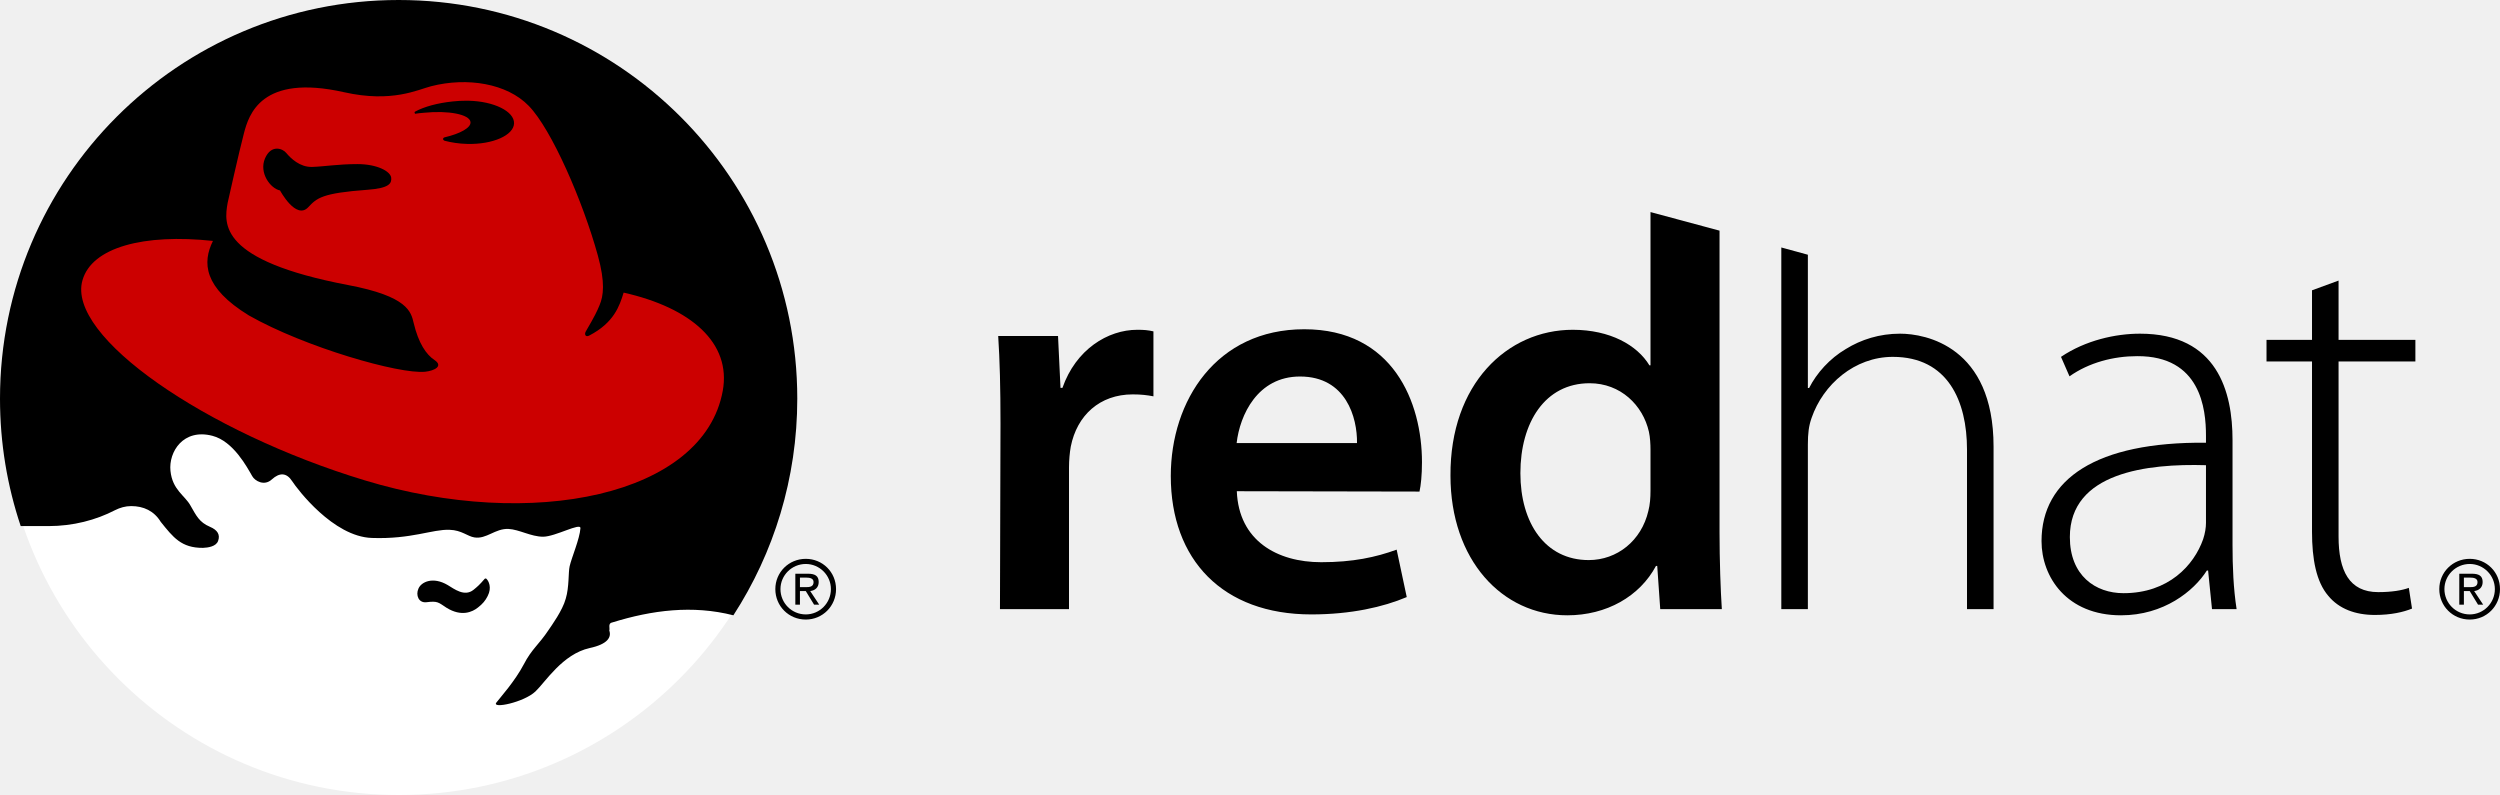
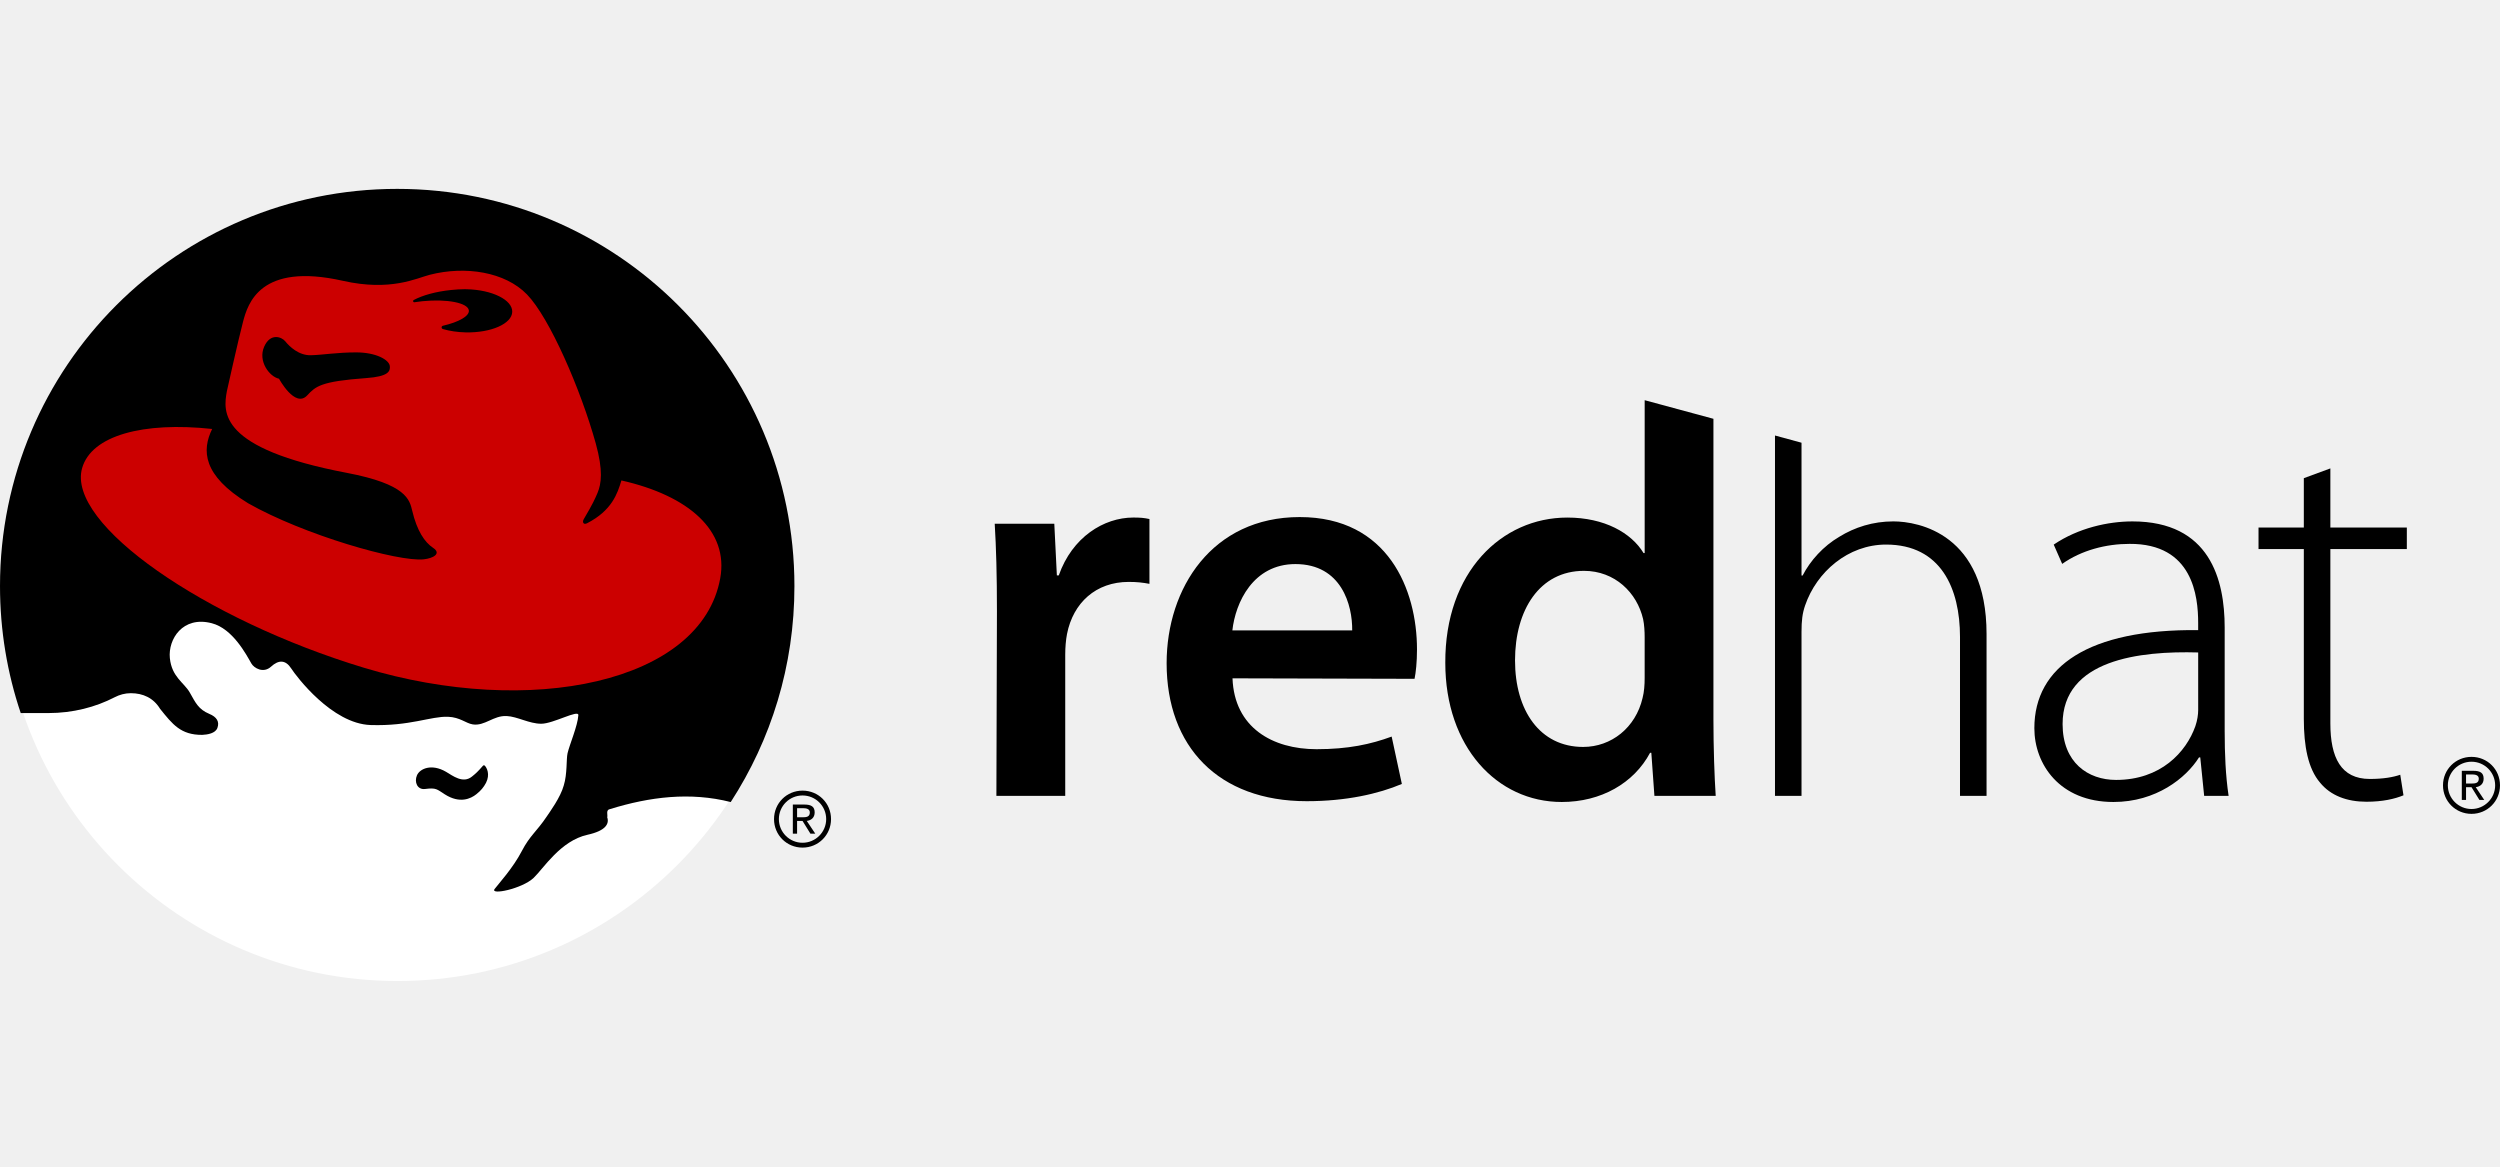
- <svg xmlns="http://www.w3.org/2000/svg" xmlns:xlink="http://www.w3.org/1999/xlink" version="1.0" width="141.23" height="44.911" id="logo">
-   <defs id="defs12" />
-   <g transform="translate(-21.69,-41.33)" id="shadowman-logo">
-     <path d="M 55.68,68.5 C 55.68,79.69 46.62,88.76 35.43,88.76 C 24.25,88.76 15.18,79.69 15.18,68.5 C 15.18,57.32 24.25,48.25 35.43,48.25 C 46.62,48.25 55.68,57.32 55.68,68.5 z" transform="matrix(1.10693,0,0,1.10693,5.005761,-12.00975)" id="white" style="fill:#ffffff" />
-     <path d="M 147.81,72.13 C 147.81,73.33 147.86,74.58 148.04,75.74 L 146.65,75.74 L 146.43,73.56 L 146.36,73.56 C 145.62,74.73 143.92,76.09 141.51,76.09 C 138.45,76.09 137.02,73.93 137.02,71.9 C 137.02,68.39 140.12,66.28 146.31,66.34 L 146.31,65.94 C 146.31,64.43 146.01,61.43 142.42,61.45 C 141.09,61.45 139.7,61.81 138.6,62.59 L 138.12,61.49 C 139.51,60.55 141.21,60.18 142.58,60.18 C 146.97,60.18 147.81,63.48 147.81,66.19 L 147.81,72.13 L 147.81,72.13 z M 146.31,67.61 C 143,67.51 138.62,68.02 138.62,71.67 C 138.62,73.85 140.07,74.84 141.65,74.84 C 144.19,74.84 145.63,73.27 146.15,71.79 C 146.26,71.46 146.31,71.13 146.31,70.87 L 146.31,67.61 L 146.31,67.61 z M 153.8,57.18 L 153.8,60.53 L 158.14,60.53 L 158.14,61.75 L 153.8,61.75 L 153.8,71.64 C 153.8,73.57 154.4,74.78 156.04,74.78 C 156.82,74.78 157.38,74.68 157.77,74.54 L 157.95,75.71 C 157.46,75.91 156.77,76.07 155.85,76.07 C 154.74,76.07 153.82,75.72 153.22,74.99 C 152.54,74.2 152.3,72.92 152.3,71.37 L 152.3,61.75 L 149.73,61.75 L 149.73,60.53 L 152.3,60.53 L 152.3,57.73 L 153.8,57.18 z M 129.03,60.18 C 127.87,60.18 126.83,60.51 125.96,61.05 C 125.06,61.58 124.32,62.4 123.89,63.25 L 123.82,63.25 L 123.82,55.72 L 122.32,55.31 L 122.32,75.74 L 123.82,75.74 L 123.82,66.44 C 123.82,65.82 123.87,65.39 124.03,64.94 C 124.68,63.05 126.46,61.49 128.62,61.49 C 131.73,61.49 132.81,63.99 132.81,66.73 L 132.81,75.74 L 134.31,75.74 L 134.31,66.56 C 134.31,60.9 130.47,60.18 129.03,60.18 z" id="hat" style="fill:#000000" />
-     <path d="M 78.21,65.27 C 78.21,63.21 78.17,61.69 78.08,60.31 L 81.46,60.31 L 81.6,63.24 L 81.71,63.24 C 82.47,61.07 84.27,59.96 85.94,59.96 C 86.32,59.96 86.54,59.98 86.85,60.05 L 86.85,63.72 C 86.49,63.65 86.15,63.61 85.68,63.61 C 83.82,63.61 82.53,64.79 82.18,66.56 C 82.12,66.9 82.08,67.32 82.08,67.74 L 82.08,75.74 L 78.18,75.74 L 78.21,65.27 z M 91.56,69.08 C 91.67,71.87 93.83,73.09 96.33,73.09 C 98.12,73.09 99.41,72.81 100.59,72.38 L 101.16,75.06 C 99.84,75.62 98.01,76.04 95.77,76.04 C 90.76,76.04 87.83,72.95 87.83,68.22 C 87.83,63.96 90.41,59.93 95.37,59.93 C 100.39,59.93 102.02,64.06 102.02,67.44 C 102.02,68.16 101.96,68.74 101.88,69.1 L 91.56,69.08 z M 98.35,66.36 C 98.37,64.93 97.74,62.6 95.13,62.6 C 92.73,62.6 91.73,64.78 91.55,66.36 L 98.35,66.36 z M 118.83,54.36 L 114.93,53.31 L 114.93,61.97 L 114.87,61.97 C 114.18,60.83 112.65,59.96 110.54,59.96 C 106.83,59.96 103.6,63.03 103.63,68.2 C 103.63,72.95 106.54,76.09 110.23,76.09 C 112.45,76.09 114.32,75.02 115.24,73.3 L 115.31,73.3 L 115.48,75.74 L 118.96,75.74 C 118.89,74.69 118.83,72.99 118.83,71.41 L 118.83,54.36 L 118.83,54.36 z M 114.93,69.05 C 114.93,69.46 114.9,69.84 114.81,70.19 C 114.42,71.88 113.04,72.97 111.44,72.97 C 108.99,72.97 107.58,70.89 107.58,68.06 C 107.58,65.2 108.97,62.98 111.49,62.98 C 113.24,62.98 114.5,64.22 114.84,65.72 C 114.91,66.04 114.93,66.43 114.93,66.74 L 114.93,69.05 L 114.93,69.05 z" id="red" style="fill:#000000" />
-     <path d="M 63.12,76.09 C 60.81,75.5 58.52,75.8 56.29,76.49 C 56.01,76.53 56.16,76.83 56.11,76.95 C 56.24,77.32 56.03,77.72 55,77.94 C 53.47,78.28 52.5,79.86 51.94,80.39 C 51.29,81.01 49.45,81.39 49.73,81.02 C 49.95,80.73 50.77,79.83 51.28,78.86 C 51.73,77.99 52.13,77.75 52.68,76.92 C 52.84,76.68 53.47,75.82 53.65,75.15 C 53.85,74.49 53.79,73.66 53.87,73.32 C 53.98,72.83 54.44,71.77 54.48,71.17 C 54.5,70.83 53.06,71.65 52.37,71.65 C 51.69,71.65 51.02,71.24 50.41,71.21 C 49.66,71.18 49.17,71.8 48.49,71.69 C 48.1,71.63 47.77,71.28 47.09,71.26 C 46.12,71.22 44.93,71.8 42.7,71.72 C 40.51,71.65 38.48,68.95 38.2,68.52 C 37.88,68.02 37.48,68.02 37.05,68.41 C 36.62,68.81 36.09,68.5 35.94,68.23 C 35.65,67.73 34.88,66.26 33.69,65.95 C 32.04,65.52 31.21,66.86 31.32,67.93 C 31.43,69.01 32.13,69.31 32.45,69.89 C 32.78,70.46 32.94,70.83 33.55,71.09 C 33.98,71.27 34.14,71.54 34.01,71.89 C 33.9,72.2 33.45,72.27 33.16,72.28 C 31.93,72.29 31.47,71.68 30.77,70.81 C 30.39,70.19 29.8,69.92 29.1,69.92 C 28.77,69.92 28.47,70.01 28.19,70.15 C 27.11,70.71 25.82,71.05 24.43,71.05 L 22.86,71.05 C 22.1,68.78 21.69,66.37 21.69,63.85 C 21.69,51.41 31.77,41.33 44.21,41.33 C 56.65,41.33 66.73,51.41 66.73,63.85 C 66.73,68.36 65.4,72.57 63.12,76.09 z M 49.17,74.03 C 49.29,74.14 49.49,74.52 49.24,75 C 49.11,75.26 48.96,75.44 48.69,75.65 C 48.38,75.9 47.76,76.19 46.91,75.66 C 46.45,75.36 46.42,75.27 45.79,75.35 C 45.34,75.41 45.16,74.95 45.33,74.58 C 45.49,74.2 46.15,73.89 46.98,74.38 C 47.35,74.6 47.93,75.06 48.44,74.65 C 48.65,74.48 48.78,74.37 49.07,74.03 C 49.08,74.02 49.1,74.01 49.12,74.01 C 49.14,74.01 49.16,74.01 49.17,74.03 z" id="black" />
-     <path d="M 56.92,57.86 C 56.69,58.61 56.38,59.56 54.97,60.29 C 54.77,60.39 54.69,60.22 54.78,60.06 C 55.31,59.15 55.41,58.93 55.56,58.57 C 55.78,58.05 55.89,57.3 55.46,55.75 C 54.62,52.71 52.85,48.63 51.56,47.31 C 50.33,46.04 48.08,45.68 46.05,46.2 C 45.3,46.39 43.84,47.15 41.13,46.54 C 36.43,45.48 35.74,47.83 35.47,48.86 C 35.2,49.88 34.55,52.79 34.55,52.79 C 34.34,53.98 34.05,56.04 41.34,57.43 C 44.74,58.07 44.91,58.95 45.06,59.58 C 45.33,60.71 45.76,61.36 46.25,61.68 C 46.73,62.01 46.25,62.27 45.71,62.33 C 44.26,62.48 38.92,60.95 35.75,59.15 C 33.17,57.57 33.12,56.15 33.72,54.94 C 29.81,54.52 26.88,55.3 26.35,57.16 C 25.43,60.33 33.32,65.75 42.31,68.47 C 51.74,71.33 61.44,69.34 62.52,63.41 C 63.01,60.71 60.74,58.72 56.92,57.86 z M 42.46,52.05 C 39.86,52.24 39.59,52.52 39.1,53.04 C 38.41,53.77 37.51,52.09 37.51,52.09 C 36.97,51.98 36.31,51.1 36.66,50.28 C 37.01,49.47 37.66,49.72 37.86,49.97 C 38.11,50.27 38.63,50.78 39.32,50.76 C 40,50.74 40.79,50.6 41.88,50.6 C 43,50.6 43.75,51.01 43.79,51.37 C 43.82,51.68 43.7,51.96 42.46,52.05 z M 45.19,47.75 C 45.19,47.75 45.18,47.76 45.18,47.76 C 45.14,47.76 45.11,47.73 45.11,47.69 C 45.11,47.66 45.12,47.64 45.15,47.63 C 45.65,47.36 46.4,47.15 47.27,47.06 C 47.52,47.03 47.78,47.02 48.02,47.02 C 48.06,47.02 48.1,47.02 48.15,47.02 C 49.59,47.05 50.75,47.62 50.73,48.3 C 50.71,48.97 49.53,49.5 48.08,49.46 C 47.62,49.45 47.18,49.38 46.8,49.28 C 46.76,49.26 46.72,49.23 46.72,49.18 C 46.72,49.14 46.76,49.1 46.8,49.09 C 47.7,48.88 48.31,48.54 48.27,48.22 C 48.21,47.79 47.03,47.56 45.64,47.7 C 45.48,47.71 45.33,47.73 45.19,47.75 z" id="fedora" style="fill:#cc0000" />
-     <path d="M 67.21,72.9 C 66.25,72.9 65.49,73.66 65.49,74.61 C 65.49,75.57 66.25,76.33 67.21,76.33 C 68.16,76.33 68.92,75.57 68.92,74.61 C 68.92,73.65 68.16,72.9 67.21,72.9 z M 67.21,73.19 C 67.99,73.19 68.63,73.83 68.63,74.61 C 68.63,75.4 67.99,76.04 67.21,76.04 C 66.42,76.04 65.78,75.4 65.78,74.61 C 65.78,73.83 66.42,73.19 67.21,73.19 z M 66.62,73.74 L 66.62,75.49 L 66.88,75.49 L 66.88,74.72 L 67.21,74.72 L 67.68,75.49 L 67.97,75.49 L 67.46,74.72 C 67.72,74.69 67.94,74.53 67.94,74.21 C 67.94,73.86 67.73,73.74 67.32,73.74 L 66.62,73.74 z M 66.88,73.96 L 67.24,73.96 C 67.43,73.96 67.65,74 67.65,74.21 C 67.65,74.48 67.43,74.5 67.21,74.5 L 66.88,74.5 L 66.88,73.96 z" id="r1" style="fill:#000000" />
-     <use transform="translate(94,0)" id="use2182" x="0" y="0" width="190" height="120" xlink:href="#r1" />
+ <svg xmlns="http://www.w3.org/2000/svg" xmlns:xlink="http://www.w3.org/1999/xlink" width="300" height="140" id="svg2812" version="1.0">
+   <defs id="defs3" />
+   <g id="layer1" transform="translate(-13.71428,-252.5725)">
+     <g transform="matrix(2.116667,0,0,2.116667,-32.19343,187.7603)" id="shadowman">
+       <path d="M 55.685,68.504 C 55.685,79.689 46.618,88.756 35.433,88.756 C 24.248,88.756 15.181,79.689 15.181,68.504 C 15.181,57.319 24.248,48.252 35.433,48.252 C 46.618,48.252 55.685,57.319 55.685,68.504 z" transform="matrix(1.10693,0,0,1.10693,5.005761,-12.00975)" style="fill:#ffffff" id="path4548" />
+       <path d="M 147.813,72.126 C 147.813,73.33 147.861,74.576 148.035,75.74 L 146.649,75.74 L 146.428,73.56 L 146.356,73.56 C 145.618,74.733 143.923,76.087 141.506,76.087 C 138.446,76.087 137.022,73.934 137.022,71.904 C 137.022,68.395 140.12,66.279 146.309,66.343 L 146.309,65.937 C 146.309,64.433 146.015,61.432 142.419,61.454 C 141.088,61.454 139.701,61.811 138.6,62.588 L 138.12,61.495 C 139.511,60.552 141.207,60.18 142.583,60.18 C 146.972,60.18 147.812,63.476 147.812,66.195 L 147.812,72.126 L 147.813,72.126 z M 146.309,67.61 C 142.996,67.514 138.623,68.016 138.623,71.668 C 138.623,73.854 140.066,74.836 141.651,74.836 C 144.186,74.836 145.627,73.267 146.151,71.786 C 146.262,71.46 146.31,71.135 146.31,70.875 L 146.31,67.61 L 146.309,67.61 z M 153.804,57.175 L 153.804,60.527 L 158.139,60.527 L 158.139,61.748 L 153.804,61.748 L 153.804,71.635 C 153.804,73.569 154.404,74.781 156.038,74.781 C 156.823,74.781 157.379,74.677 157.766,74.542 L 157.949,75.708 C 157.458,75.912 156.766,76.073 155.848,76.073 C 154.739,76.073 153.818,75.723 153.224,74.995 C 152.536,74.195 152.299,72.918 152.299,71.366 L 152.299,61.747 L 149.731,61.747 L 149.731,60.526 L 152.299,60.526 L 152.299,57.729 L 153.804,57.175 z M 129.028,60.179 C 127.871,60.179 126.834,60.513 125.963,61.052 C 125.059,61.581 124.322,62.399 123.885,63.247 L 123.822,63.247 L 123.822,55.719 L 122.318,55.31 L 122.318,75.74 L 123.822,75.74 L 123.822,66.437 C 123.822,65.819 123.869,65.391 124.028,64.938 C 124.678,63.046 126.46,61.493 128.615,61.493 C 131.73,61.493 132.807,63.99 132.807,66.73 L 132.807,75.739 L 134.312,75.739 L 134.312,66.565 C 134.312,60.9 130.469,60.179 129.028,60.179 z" id="path620" />
+       <path d="M 78.208,65.27 C 78.208,63.205 78.165,61.686 78.082,60.312 L 81.46,60.312 L 81.605,63.241 L 81.714,63.241 C 82.474,61.069 84.274,59.961 85.938,59.961 C 86.319,59.961 86.541,59.977 86.854,60.045 L 86.854,63.72 C 86.489,63.649 86.147,63.61 85.677,63.61 C 83.82,63.61 82.529,64.792 82.181,66.561 C 82.115,66.905 82.08,67.318 82.08,67.739 L 82.08,75.739 L 78.177,75.739 L 78.208,65.27 z M 91.563,69.076 C 91.666,71.871 93.83,73.094 96.328,73.094 C 98.123,73.094 99.406,72.814 100.586,72.379 L 101.164,75.064 C 99.843,75.624 98.01,76.042 95.772,76.042 C 90.763,76.042 87.828,72.949 87.828,68.22 C 87.828,63.961 90.411,59.934 95.373,59.934 C 100.389,59.934 102.022,64.06 102.022,67.437 C 102.022,68.163 101.958,68.744 101.883,69.104 L 91.563,69.076 z M 98.349,66.359 C 98.366,64.929 97.744,62.599 95.13,62.599 C 92.729,62.599 91.731,64.778 91.555,66.359 L 98.349,66.359 z M 118.829,54.363 L 114.93,53.308 L 114.93,61.974 L 114.866,61.974 C 114.177,60.834 112.654,59.962 110.543,59.962 C 106.834,59.962 103.602,63.033 103.627,68.202 C 103.627,72.945 106.544,76.087 110.228,76.087 C 112.453,76.087 114.316,75.025 115.237,73.297 L 115.307,73.297 L 115.482,75.739 L 118.957,75.739 C 118.886,74.69 118.828,72.991 118.828,71.412 L 118.828,54.363 L 118.829,54.363 z M 114.929,69.05 C 114.929,69.46 114.901,69.84 114.811,70.19 C 114.418,71.878 113.037,72.966 111.442,72.966 C 108.986,72.966 107.58,70.895 107.58,68.06 C 107.58,65.198 108.974,62.983 111.487,62.983 C 113.241,62.983 114.496,64.22 114.842,65.722 C 114.909,66.038 114.929,66.428 114.929,66.738 L 114.929,69.05 L 114.929,69.05 z" id="path616" />
+       <path d="M 161.805,73.529 C 160.905,73.529 160.189,74.244 160.189,75.144 C 160.189,76.045 160.905,76.76 161.805,76.76 C 162.706,76.76 163.421,76.041 163.421,75.144 C 163.421,74.24 162.706,73.529 161.805,73.529 z M 161.805,73.804 C 162.547,73.804 163.146,74.403 163.146,75.144 C 163.146,75.883 162.543,76.485 161.805,76.485 C 161.063,76.485 160.464,75.883 160.464,75.144 C 160.464,74.403 161.063,73.804 161.805,73.804 z M 161.255,74.319 L 161.255,75.969 L 161.496,75.969 L 161.496,75.247 L 161.805,75.247 L 162.252,75.969 L 162.527,75.969 L 162.046,75.247 C 162.291,75.216 162.493,75.066 162.493,74.766 C 162.493,74.438 162.302,74.319 161.908,74.319 L 161.255,74.319 z M 161.496,74.525 L 161.84,74.525 C 162.016,74.525 162.218,74.563 162.218,74.766 C 162.218,75.021 162.019,75.041 161.805,75.041 L 161.496,75.041 L 161.496,74.525 z" id="path650" />
+       <path d="M 63.116,76.091 C 60.811,75.504 58.522,75.797 56.285,76.486 C 56.011,76.526 56.159,76.83 56.114,76.953 C 56.24,77.32 56.033,77.718 54.998,77.945 C 53.465,78.282 52.496,79.864 51.942,80.389 C 51.291,81.008 49.453,81.388 49.73,81.019 C 49.947,80.731 50.774,79.833 51.276,78.861 C 51.727,77.993 52.127,77.746 52.679,76.919 C 52.841,76.676 53.468,75.824 53.65,75.15 C 53.855,74.491 53.787,73.663 53.865,73.323 C 53.978,72.832 54.44,71.768 54.477,71.166 C 54.497,70.825 53.057,71.651 52.373,71.651 C 51.689,71.651 51.024,71.243 50.413,71.214 C 49.658,71.177 49.172,71.795 48.489,71.688 C 48.098,71.626 47.77,71.282 47.087,71.256 C 46.116,71.22 44.929,71.795 42.698,71.724 C 40.507,71.653 38.48,68.953 38.204,68.524 C 37.88,68.019 37.485,68.019 37.054,68.415 C 36.622,68.81 36.091,68.499 35.94,68.235 C 35.652,67.732 34.883,66.259 33.692,65.952 C 32.044,65.524 31.211,66.864 31.318,67.929 C 31.427,69.011 32.127,69.314 32.451,69.888 C 32.776,70.463 32.941,70.834 33.549,71.089 C 33.981,71.267 34.142,71.535 34.014,71.888 C 33.901,72.198 33.452,72.269 33.156,72.282 C 31.934,72.292 31.468,71.679 30.766,70.808 C 30.389,70.188 29.796,69.919 29.104,69.919 C 28.774,69.919 28.466,70.006 28.191,70.148 C 27.107,70.711 25.818,71.046 24.43,71.046 L 22.864,71.046 C 22.102,68.785 21.689,66.365 21.689,63.847 C 21.689,51.409 31.77,41.328 44.208,41.328 C 56.646,41.328 66.727,51.411 66.727,63.847 C 66.73,68.362 65.401,72.566 63.116,76.091 z M 49.171,74.026 C 49.286,74.139 49.486,74.518 49.242,75.001 C 49.105,75.257 48.957,75.437 48.694,75.647 C 48.376,75.901 47.758,76.195 46.909,75.655 C 46.452,75.365 46.424,75.268 45.794,75.349 C 45.344,75.408 45.164,74.954 45.327,74.576 C 45.488,74.199 46.152,73.893 46.981,74.379 C 47.354,74.598 47.933,75.059 48.441,74.649 C 48.652,74.481 48.778,74.368 49.07,74.031 C 49.083,74.015 49.101,74.007 49.122,74.007 C 49.141,74.007 49.158,74.014 49.171,74.026 z" id="path632" />
+       <path d="M 63.116,76.09 C 65.402,72.565 66.729,68.362 66.729,63.85 C 66.729,51.412 56.647,41.33 44.209,41.33 C 31.771,41.33 21.69,51.413 21.69,63.85 C 21.69,66.368 22.104,68.788 22.865,71.047 C 25.869,79.955 34.291,86.368 44.209,86.368 C 52.134,86.368 59.101,82.276 63.116,76.09 z" style="fill:none" id="path646" />
+       <path d="M 56.918,57.858 C 56.695,58.606 56.378,59.562 54.971,60.285 C 54.766,60.39 54.687,60.218 54.782,60.057 C 55.314,59.151 55.409,58.925 55.563,58.568 C 55.78,58.047 55.892,57.304 55.463,55.755 C 54.615,52.708 52.849,48.634 51.564,47.312 C 50.326,46.037 48.08,45.677 46.05,46.199 C 45.303,46.39 43.839,47.152 41.127,46.54 C 36.433,45.483 35.739,47.833 35.468,48.857 C 35.198,49.881 34.552,52.792 34.552,52.792 C 34.335,53.977 34.054,56.038 41.342,57.426 C 44.737,58.072 44.91,58.95 45.06,59.582 C 45.329,60.712 45.761,61.361 46.246,61.682 C 46.731,62.007 46.246,62.274 45.707,62.33 C 44.261,62.481 38.917,60.947 35.755,59.151 C 33.168,57.57 33.125,56.147 33.717,54.939 C 29.809,54.517 26.877,55.304 26.345,57.156 C 25.432,60.33 33.325,65.752 42.311,68.474 C 51.741,71.329 61.441,69.336 62.52,63.409 C 63.012,60.713 60.743,58.722 56.918,57.858 z M 42.458,52.054 C 39.857,52.242 39.587,52.523 39.1,53.041 C 38.412,53.772 37.507,52.091 37.507,52.091 C 36.965,51.976 36.306,51.101 36.662,50.283 C 37.012,49.474 37.658,49.717 37.86,49.969 C 38.107,50.275 38.634,50.778 39.315,50.759 C 39.998,50.742 40.785,50.598 41.884,50.598 C 42.999,50.598 43.746,51.014 43.789,51.371 C 43.823,51.676 43.699,51.965 42.458,52.054 z M 45.191,47.754 C 45.187,47.754 45.184,47.756 45.18,47.756 C 45.139,47.756 45.107,47.725 45.107,47.687 C 45.107,47.66 45.123,47.636 45.148,47.626 C 45.652,47.359 46.404,47.148 47.266,47.06 C 47.524,47.032 47.776,47.019 48.019,47.016 C 48.063,47.016 48.103,47.016 48.148,47.018 C 49.592,47.049 50.746,47.623 50.729,48.299 C 50.712,48.974 49.528,49.495 48.085,49.464 C 47.618,49.453 47.179,49.385 46.801,49.276 C 46.756,49.264 46.724,49.226 46.724,49.181 C 46.724,49.135 46.756,49.097 46.802,49.087 C 47.703,48.878 48.311,48.538 48.269,48.215 C 48.212,47.788 47.033,47.557 45.638,47.696 C 45.484,47.714 45.335,47.733 45.191,47.754 z" style="fill:#cc0000" id="path648" />
+       <use transform="translate(-94.61853,1.913321)" id="use4312" x="0" y="0" width="744.094" height="1052.362" xlink:href="#path650" />
+     </g>
  </g>
</svg>
